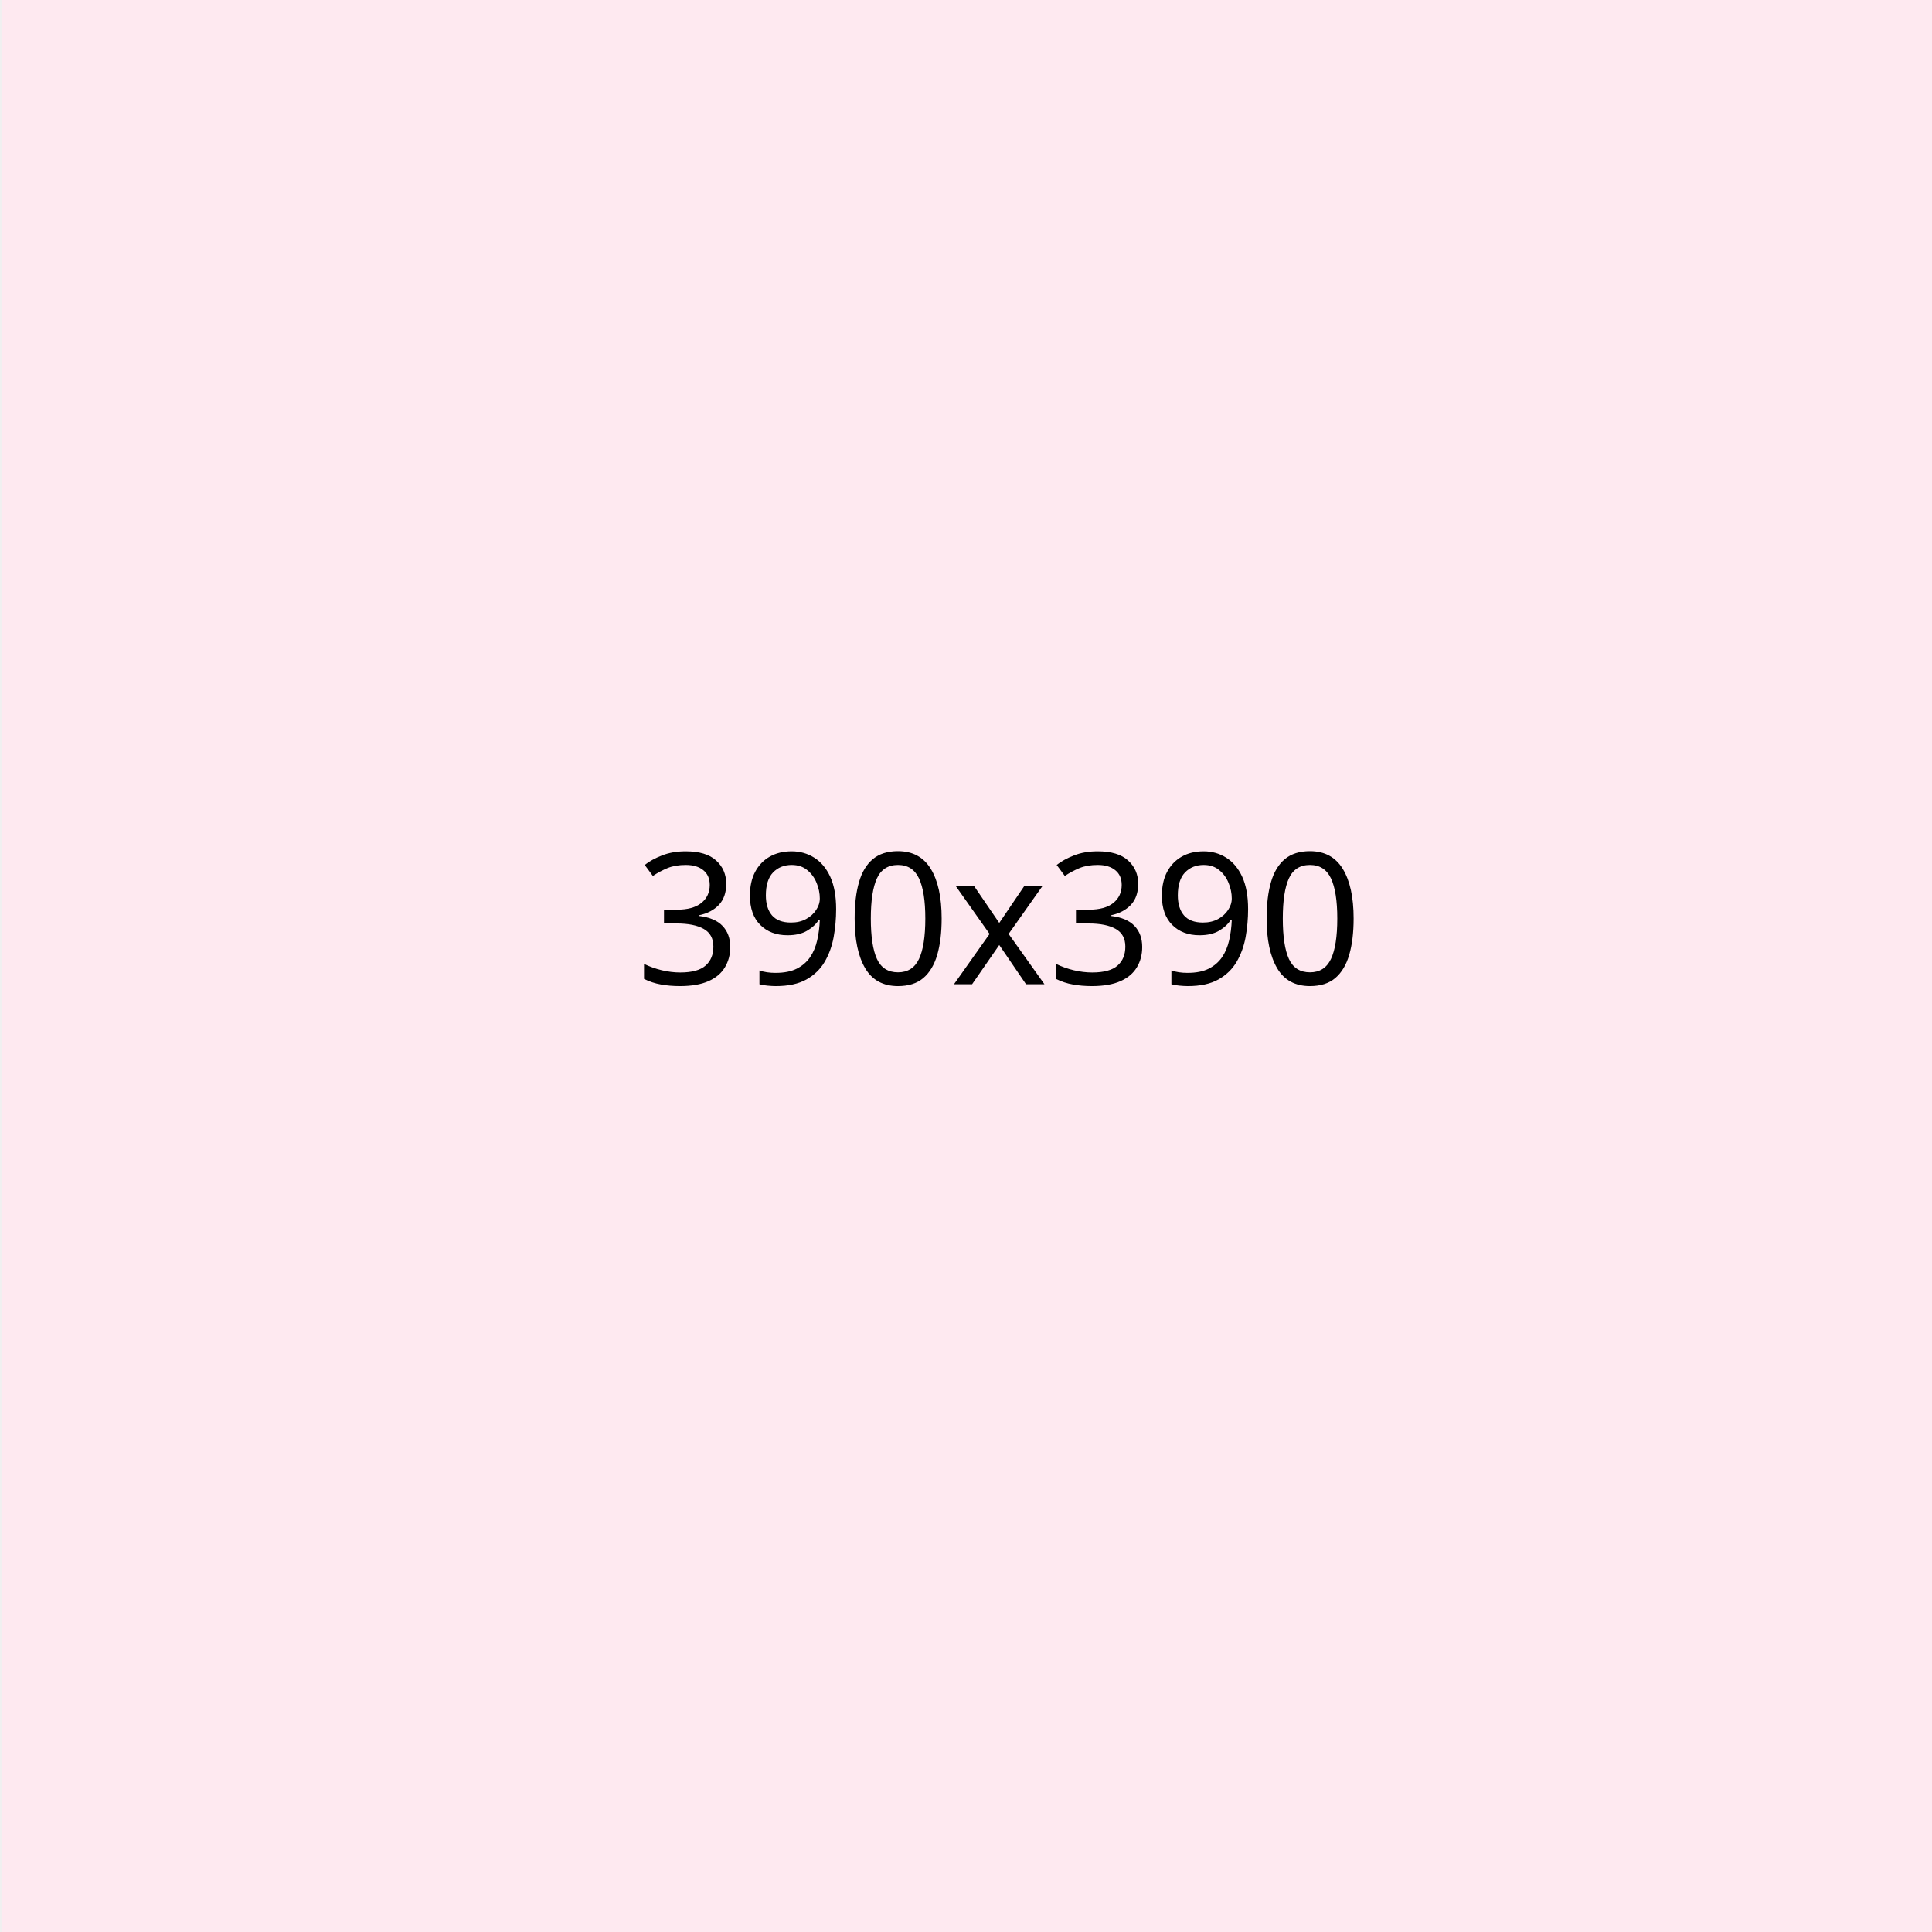
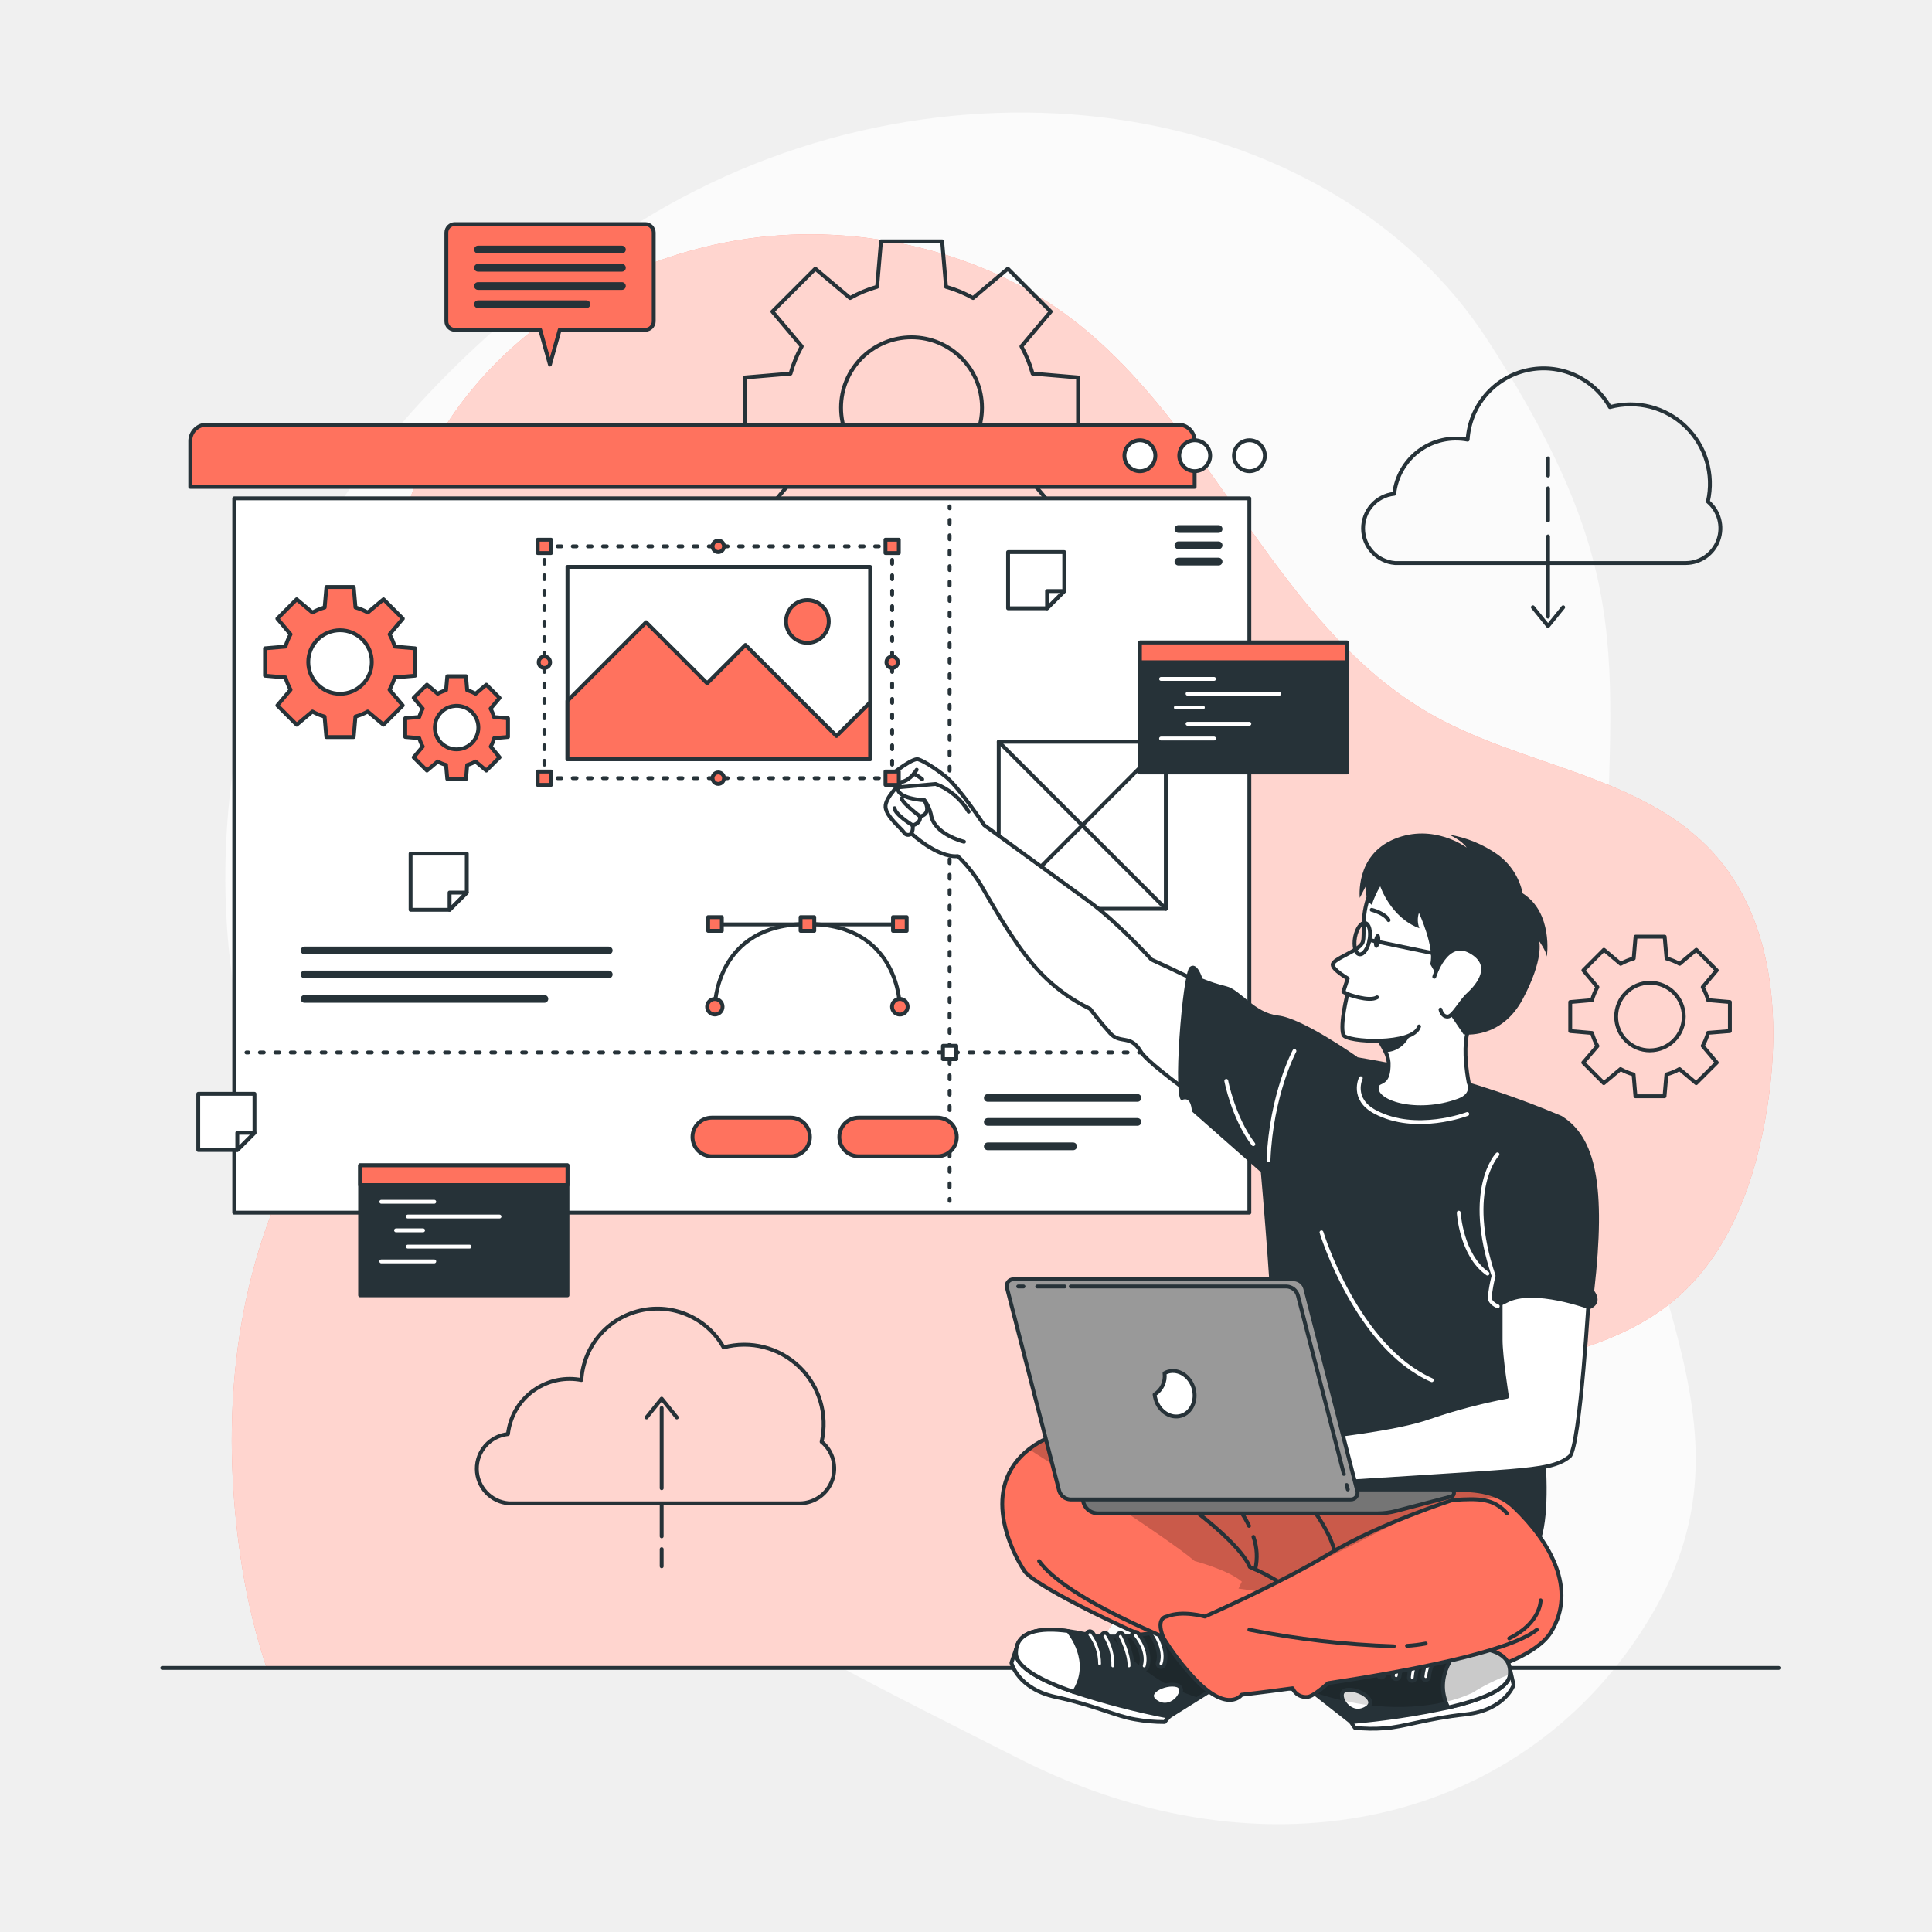
- <svg xmlns="http://www.w3.org/2000/svg" version="1.1" id="Layer_1" x="0px" y="0px" width="390" height="390" viewBox="0 0 390 390" style="enable-background:new 0 0 390 390;" xml:space="preserve">
-   <style type="text/css">
- 	.st0{fill:#FEE9F0;}
- 	.st1{font-family:'MyriadPro-Regular';}
- 	.st2{font-size:37.042px;}
- </style>
-   <rect x="0.3" class="st0" width="390" height="390" />
-   <text transform="matrix(1 0 0 1 128.3333 198.6836)" class="st1 st2">390x390</text>
+ <svg xmlns="http://www.w3.org/2000/svg" viewBox="0 0 500 500" width="500" height="500">
+   <defs>
+     <clipPath id="freepik--clip-path--inject-36">
+       <path d="M401.41,422.36c-6.77,11-41.12,16.21-59.87,15.72s-72.7-26-76.36-31.44c-3.39-5-11.72-21.57,1.12-31.58a24.88,24.88,0,0,1,3.46-2.24c8.79-4.76,67.25,10.25,67.25,10.25s3.62-2.29,4.95-2.12c4.08.52,7,3.82,15.24,6.17,5.77,1.65,21.52-4.69,31.58.76a13.88,13.88,0,0,1,3.06,2.22C401.24,399.08,408.17,411.33,401.41,422.36Z" style="fill:#FF725E;stroke:#263238;stroke-linecap:round;stroke-linejoin:round" />
+     </clipPath>
+     <clipPath id="freepik--clip-path-2--inject-36">
+       <path d="M332.16,431.92l17.52,13.75a200.72,200.72,0,0,0,25.12-3.76h0c8.3-1.92,15.55-4.67,15.94-8.45.61-5.74-5.53-7.31-12.82-7.09-1.36,0-2.76.14-4.17.28-11.67,1.25-26.51-5.19-26.51-5.19Z" style="fill:#263238;stroke:#263238;stroke-linecap:round;stroke-linejoin:round" />
+     </clipPath>
+     <clipPath id="freepik--clip-path-3--inject-36">
+       <path d="M348.49,437.34c-3.16.51.31,7,4.59,5S351.65,436.82,348.49,437.34Z" style="fill:#fff;stroke:#263238;stroke-linecap:round;stroke-linejoin:round" />
+     </clipPath>
+     <clipPath id="freepik--clip-path-4--inject-36">
+       <path d="M374.8,441.9c8.3-1.92,15.55-4.67,15.94-8.45.61-5.74-5.53-7.31-12.82-7.09C377.6,426.67,370.53,433.5,374.8,441.9Z" style="fill:#fff;stroke:#263238;stroke-linecap:round;stroke-linejoin:round" />
+     </clipPath>
+     <clipPath id="freepik--clip-path-5--inject-36">
+       <path d="M321.39,432.45l-18.86,11.83a201.2,201.2,0,0,1-24.59-6.37h0c-8.05-2.78-15-6.28-15-10.08,0-5.78,6.27-6.69,13.5-5.71,1.35.18,2.73.43,4.12.72,11.47,2.47,26.9-2.38,26.9-2.38Z" style="fill:#263238;stroke:#263238;stroke-linecap:round;stroke-linejoin:round" />
+     </clipPath>
+   </defs>
+   <g id="freepik--background-simple--inject-36">
+     <path d="M67.93,167.09s-27.88,72,11.3,144.5S199.11,422.39,263.7,455.14s131.66,16.8,163.53-36.84-11.84-91.93-11.9-168.42,11.45-96.74-30-161.36-143.06-78.93-219.9-31S67.93,167.09,67.93,167.09Z" style="fill:#fff;opacity:0.7" />
+     <path d="M69,431.66H280.19c.85-1.36,1.71-2.72,2.59-4.05,22.72-34.58,59.1-59.24,98.83-70.81,17.8-5.18,37.08-8.26,51.38-20.06,14.72-12.13,21.48-31.49,24.4-50.34,3.55-22.82,1.63-48.41-13.86-65.54-18.19-20.11-48.67-22.37-72.37-35.55-40.79-22.7-56.6-74.39-93.71-102.71C254,64.71,222.36,57.78,194,61.7c-40.19,5.57-78,32.5-89.35,72a99.64,99.64,0,0,0-3.44,35.42c1.81,23.55,6.88,47.4,2.1,70.53-5.27,25.49-21.85,47-31.76,71.09-12.34,30-14,63.6-8.77,95.58A164.67,164.67,0,0,0,69,431.66Z" style="fill:#FF725E" />
+     <path d="M69,431.66H280.19c.85-1.36,1.71-2.72,2.59-4.05,22.72-34.58,59.1-59.24,98.83-70.81,17.8-5.18,37.08-8.26,51.38-20.06,14.72-12.13,21.48-31.49,24.4-50.34,3.55-22.82,1.63-48.41-13.86-65.54-18.19-20.11-48.67-22.37-72.37-35.55-40.79-22.7-56.6-74.39-93.71-102.71C254,64.71,222.36,57.78,194,61.7c-40.19,5.57-78,32.5-89.35,72a99.64,99.64,0,0,0-3.44,35.42c1.81,23.55,6.88,47.4,2.1,70.53-5.27,25.49-21.85,47-31.76,71.09-12.34,30-14,63.6-8.77,95.58A164.67,164.67,0,0,0,69,431.66Z" style="fill:#fff;opacity:0.7" />
+   </g>
+   <g id="freepik--Floor--inject-36">
+     <line x1="41.99" y1="431.66" x2="460.31" y2="431.66" style="fill:none;stroke:#263238;stroke-linecap:round;stroke-linejoin:round" />
+   </g>
+   <g id="freepik--Graphics--inject-36">
+     <path d="M279,113.39V97.69l-11.76-1a32.58,32.58,0,0,0-2.9-7.05l7.59-9-11.1-11.1-9,7.59a32,32,0,0,0-7-2.91l-1-11.76H228l-1,11.76a32,32,0,0,0-7,2.91l-9-7.59-11.1,11.1,7.59,9a32.58,32.58,0,0,0-2.9,7.05l-11.76,1v15.7l11.76,1a32.58,32.58,0,0,0,2.9,7l-7.59,9,11.1,11.1,9-7.59a32,32,0,0,0,7,2.91l1,11.76H243.7l1-11.76a32.31,32.31,0,0,0,7.05-2.91l9,7.59,11.1-11.1-7.59-9a32.58,32.58,0,0,0,2.9-7Zm-43.1,10.39a18.24,18.24,0,1,1,18.24-18.24A18.25,18.25,0,0,1,235.86,123.78Z" style="fill:none;stroke:#263238;stroke-linecap:round;stroke-linejoin:round" />
+     <path d="M447.69,266.84v-7.52l-5.64-.49a15.92,15.92,0,0,0-1.39-3.38l3.64-4.33L439,245.8l-4.32,3.64a15.41,15.41,0,0,0-3.38-1.39l-.49-5.64h-7.53l-.48,5.64a15.21,15.21,0,0,0-3.38,1.39l-4.33-3.64-5.32,5.32,3.64,4.33a15.44,15.44,0,0,0-1.4,3.38l-5.64.49v7.52l5.64.49a15.44,15.44,0,0,0,1.4,3.38L409.74,275l5.32,5.32,4.33-3.64a15.21,15.21,0,0,0,3.38,1.39l.48,5.64h7.53l.49-5.64a15.41,15.41,0,0,0,3.38-1.39l4.32,3.64L444.3,275l-3.64-4.33a15.92,15.92,0,0,0,1.39-3.38Zm-20.67,5a8.75,8.75,0,1,1,8.74-8.75A8.75,8.75,0,0,1,427,271.83Z" style="fill:none;stroke:#263238;stroke-linecap:round;stroke-linejoin:round" />
+     <path d="M442,129.8a20.53,20.53,0,0,0-25.36-24.44,19.7,19.7,0,0,0-36.82,8.43,16.08,16.08,0,0,0-19,14,9,9,0,0,0,.2,17.92h75.28A9,9,0,0,0,442,129.8Z" style="fill:none;stroke:#263238;stroke-linecap:round;stroke-linejoin:round" />
+     <line x1="400.63" y1="138.83" x2="400.63" y2="159.58" style="fill:none;stroke:#263238;stroke-linecap:round;stroke-linejoin:round" />
+     <line x1="400.63" y1="126.39" x2="400.63" y2="134.68" style="fill:none;stroke:#263238;stroke-linecap:round;stroke-linejoin:round" />
+     <line x1="400.63" y1="118.63" x2="400.63" y2="123.07" style="fill:none;stroke:#263238;stroke-linecap:round;stroke-linejoin:round" />
+     <polyline points="396.71 157.16 400.63 162.01 404.55 157.16" style="fill:none;stroke:#263238;stroke-linecap:round;stroke-linejoin:round" />
+     <path d="M212.64,373.15a20.54,20.54,0,0,0-25.37-24.44,19.69,19.69,0,0,0-36.81,8.44,16.27,16.27,0,0,0-3-.29,16.09,16.09,0,0,0-16,14.28,9,9,0,0,0,.19,17.92H207a9,9,0,0,0,5.67-15.91Z" style="fill:none;stroke:#263238;stroke-linecap:round;stroke-linejoin:round" />
+     <line x1="171.24" y1="385.15" x2="171.24" y2="364.41" style="fill:none;stroke:#263238;stroke-linecap:round;stroke-linejoin:round" />
+     <line x1="171.24" y1="397.6" x2="171.24" y2="389.3" style="fill:none;stroke:#263238;stroke-linecap:round;stroke-linejoin:round" />
+     <line x1="171.24" y1="405.36" x2="171.24" y2="400.92" style="fill:none;stroke:#263238;stroke-linecap:round;stroke-linejoin:round" />
+     <polyline points="175.16 366.83 171.24 361.98 167.32 366.83" style="fill:none;stroke:#263238;stroke-linecap:round;stroke-linejoin:round" />
+   </g>
+   <g id="freepik--Window--inject-36">
+     <path d="M53.48,109.9H304.93a4.24,4.24,0,0,1,4.24,4.24V126a0,0,0,0,1,0,0H49.24a0,0,0,0,1,0,0V114.14A4.24,4.24,0,0,1,53.48,109.9Z" style="fill:#FF725E;stroke:#263238;stroke-linecap:round;stroke-linejoin:round" />
+     <rect x="60.62" y="128.97" width="262.71" height="184.87" style="fill:#fff;stroke:#263238;stroke-linecap:round;stroke-linejoin:round" />
+     <path d="M327.35,117.94a4,4,0,1,1-4-4A4,4,0,0,1,327.35,117.94Z" style="fill:#fff;stroke:#263238;stroke-linecap:round;stroke-linejoin:round" />
+     <path d="M313.19,117.94a4,4,0,1,1-4-4A4,4,0,0,1,313.19,117.94Z" style="fill:#fff;stroke:#263238;stroke-linecap:round;stroke-linejoin:round" />
+     <path d="M299,117.94a4,4,0,1,1-4-4A4,4,0,0,1,299,117.94Z" style="fill:#fff;stroke:#263238;stroke-linecap:round;stroke-linejoin:round" />
+     <line x1="315.37" y1="136.9" x2="304.97" y2="136.9" style="fill:none;stroke:#263238;stroke-linecap:round;stroke-linejoin:round;stroke-width:2px" />
+     <line x1="315.37" y1="141.12" x2="304.97" y2="141.12" style="fill:none;stroke:#263238;stroke-linecap:round;stroke-linejoin:round;stroke-width:2px" />
+     <line x1="315.37" y1="145.34" x2="304.97" y2="145.34" style="fill:none;stroke:#263238;stroke-linecap:round;stroke-linejoin:round;stroke-width:2px" />
+     <line x1="78.81" y1="245.98" x2="157.54" y2="245.98" style="fill:none;stroke:#263238;stroke-linecap:round;stroke-linejoin:round;stroke-width:2px" />
+     <line x1="78.81" y1="252.19" x2="157.54" y2="252.19" style="fill:none;stroke:#263238;stroke-linecap:round;stroke-linejoin:round;stroke-width:2px" />
+     <line x1="78.81" y1="258.51" x2="140.89" y2="258.51" style="fill:none;stroke:#263238;stroke-linecap:round;stroke-linejoin:round;stroke-width:2px" />
+     <line x1="245.76" y1="131.05" x2="245.76" y2="131.55" style="fill:none;stroke:#263238;stroke-linecap:round;stroke-linejoin:round" />
+     <line x1="245.76" y1="134.55" x2="245.76" y2="308.78" style="fill:none;stroke:#263238;stroke-linecap:round;stroke-linejoin:round;stroke-dasharray:0.998,2.995" />
+     <line x1="245.76" y1="310.28" x2="245.76" y2="310.78" style="fill:none;stroke:#263238;stroke-linecap:round;stroke-linejoin:round" />
+     <line x1="63.78" y1="272.38" x2="64.28" y2="272.38" style="fill:none;stroke:#263238;stroke-linecap:round;stroke-linejoin:round" />
+     <line x1="67.27" y1="272.38" x2="317.31" y2="272.38" style="fill:none;stroke:#263238;stroke-linecap:round;stroke-linejoin:round;stroke-dasharray:0.998,2.994" />
+     <line x1="318.81" y1="272.38" x2="319.31" y2="272.38" style="fill:none;stroke:#263238;stroke-linecap:round;stroke-linejoin:round" />
+     <rect x="244.04" y="270.65" width="3.45" height="3.45" style="fill:#fff;stroke:#263238;stroke-linecap:round;stroke-linejoin:round" />
+     <line x1="231.99" y1="239.24" x2="185.93" y2="239.24" style="fill:none;stroke:#263238;stroke-linecap:round;stroke-linejoin:round" />
+     <path d="M232.88,260.54s0-21.41-23.92-21.41S185,260.54,185,260.54" style="fill:none;stroke:#263238;stroke-linecap:round;stroke-linejoin:round" />
+     <circle cx="232.88" cy="260.54" r="2.02" style="fill:#FF725E;stroke:#263238;stroke-linecap:round;stroke-linejoin:round" />
+     <path d="M183,260.54a2,2,0,1,1,2,2A2,2,0,0,1,183,260.54Z" style="fill:#FF725E;stroke:#263238;stroke-linecap:round;stroke-linejoin:round" />
+     <rect x="231.11" y="237.36" width="3.54" height="3.54" transform="translate(465.76 478.26) rotate(180)" style="fill:#FF725E;stroke:#263238;stroke-linecap:round;stroke-linejoin:round" />
+     <rect x="207.19" y="237.36" width="3.54" height="3.54" transform="translate(417.92 478.26) rotate(180)" style="fill:#FF725E;stroke:#263238;stroke-linecap:round;stroke-linejoin:round" />
+     <rect x="183.27" y="237.36" width="3.54" height="3.54" transform="translate(370.08 478.26) rotate(180)" style="fill:#FF725E;stroke:#263238;stroke-linecap:round;stroke-linejoin:round" />
+     <path d="M107.43,174.87v-7.08l-5.29-.45a15.09,15.09,0,0,0-1.31-3.18l3.42-4.06-5-5-4.07,3.42A14.22,14.22,0,0,0,92,157.21l-.46-5.3H84.48l-.46,5.3a14,14,0,0,0-3.17,1.31l-4.07-3.42-5,5,3.42,4.06a14.58,14.58,0,0,0-1.31,3.18l-5.3.45v7.08l5.3.45a14.78,14.78,0,0,0,1.31,3.18l-3.42,4.06,5,5,4.07-3.42A14,14,0,0,0,84,185.45l.46,5.3h7.07l.46-5.3a14.22,14.22,0,0,0,3.17-1.31l4.07,3.42,5-5-3.42-4.06a15.31,15.31,0,0,0,1.31-3.18ZM88,179.55a8.22,8.22,0,1,1,8.22-8.22A8.22,8.22,0,0,1,88,179.55Z" style="fill:#FF725E;stroke:#263238;stroke-linecap:round;stroke-linejoin:round" />
+     <path d="M131.47,190.73v-4.84l-3.63-.32a9.81,9.81,0,0,0-.89-2.17l2.34-2.78-3.43-3.42-2.78,2.34a10.34,10.34,0,0,0-2.17-.9L120.6,175h-4.84l-.32,3.63a10.34,10.34,0,0,0-2.17.9l-2.78-2.34-3.43,3.42,2.35,2.78a9.38,9.38,0,0,0-.9,2.17l-3.63.32v4.84l3.63.31a9.2,9.2,0,0,0,.9,2.17L107.06,196l3.43,3.42,2.78-2.34a10.34,10.34,0,0,0,2.17.9l.32,3.62h4.84l.31-3.62a10.34,10.34,0,0,0,2.17-.9l2.78,2.34,3.43-3.42L127,193.21a9.61,9.61,0,0,0,.89-2.17Zm-13.29,3.2a5.63,5.63,0,1,1,5.62-5.62A5.63,5.63,0,0,1,118.18,193.93Z" style="fill:#FF725E;stroke:#263238;stroke-linecap:round;stroke-linejoin:round" />
+     <line x1="255.64" y1="284.14" x2="294.37" y2="284.14" style="fill:none;stroke:#263238;stroke-linecap:round;stroke-linejoin:round;stroke-width:2px" />
+     <line x1="255.64" y1="290.35" x2="294.37" y2="290.35" style="fill:none;stroke:#263238;stroke-linecap:round;stroke-linejoin:round;stroke-width:2px" />
+     <line x1="255.64" y1="296.67" x2="277.72" y2="296.67" style="fill:none;stroke:#263238;stroke-linecap:round;stroke-linejoin:round;stroke-width:2px" />
+     <path d="M204.61,299.25H184.22a5,5,0,0,1-5-5h0a5,5,0,0,1,5-5h20.39a5,5,0,0,1,5,5h0A5,5,0,0,1,204.61,299.25Z" style="fill:#FF725E;stroke:#263238;stroke-linecap:round;stroke-linejoin:round" />
+     <path d="M242.61,299.25H222.22a5,5,0,0,1-5-5h0a5,5,0,0,1,5-5h20.39a5,5,0,0,1,5,5h0A5,5,0,0,1,242.61,299.25Z" style="fill:#FF725E;stroke:#263238;stroke-linecap:round;stroke-linejoin:round" />
+     <rect x="258.47" y="191.97" width="43.24" height="43.24" style="fill:#fff;stroke:#263238;stroke-linecap:round;stroke-linejoin:round" />
+     <line x1="258.47" y1="191.97" x2="301.71" y2="235.21" style="fill:#fff;stroke:#263238;stroke-linecap:round;stroke-linejoin:round" />
+     <line x1="301.71" y1="191.97" x2="258.47" y2="235.21" style="fill:#fff;stroke:#263238;stroke-linecap:round;stroke-linejoin:round" />
+     <polygon points="275.43 142.88 275.43 152.97 270.98 157.42 260.89 157.42 260.89 142.88 275.43 142.88" style="fill:#fff;stroke:#263238;stroke-linecap:round;stroke-linejoin:round" />
+     <polygon points="275.43 152.97 270.98 157.42 270.98 152.97 275.43 152.97" style="fill:#fff;stroke:#263238;stroke-linecap:round;stroke-linejoin:round" />
+     <polygon points="120.8 220.91 120.8 231 116.35 235.46 106.26 235.46 106.26 220.91 120.8 220.91" style="fill:#fff;stroke:#263238;stroke-linecap:round;stroke-linejoin:round" />
+     <polygon points="120.8 231 116.35 235.46 116.35 231 120.8 231" style="fill:#fff;stroke:#263238;stroke-linecap:round;stroke-linejoin:round" />
+     <polygon points="65.86 283.08 65.86 293.17 61.41 297.62 51.31 297.62 51.31 283.08 65.86 283.08" style="fill:#fff;stroke:#263238;stroke-linecap:round;stroke-linejoin:round" />
+     <polygon points="65.86 293.17 61.41 297.62 61.41 293.17 65.86 293.17" style="fill:#fff;stroke:#263238;stroke-linecap:round;stroke-linejoin:round" />
+   </g>
+   <g id="freepik--Screens--inject-36">
+     <rect x="295.01" y="166.28" width="53.66" height="33.63" style="fill:#263238;stroke:#263238;stroke-linecap:round;stroke-linejoin:round" />
+     <rect x="295.01" y="166.28" width="53.66" height="5.11" style="fill:#FF725E;stroke:#263238;stroke-linecap:round;stroke-linejoin:round" />
+     <line x1="300.48" y1="175.7" x2="314.2" y2="175.7" style="fill:none;stroke:#fff;stroke-linecap:round;stroke-linejoin:round" />
+     <line x1="307.34" y1="179.53" x2="331.08" y2="179.53" style="fill:none;stroke:#fff;stroke-linecap:round;stroke-linejoin:round" />
+     <line x1="304.31" y1="183.1" x2="311.3" y2="183.1" style="fill:none;stroke:#fff;stroke-linecap:round;stroke-linejoin:round" />
+     <line x1="307.34" y1="187.31" x2="323.33" y2="187.31" style="fill:none;stroke:#fff;stroke-linecap:round;stroke-linejoin:round" />
+     <line x1="300.48" y1="191.13" x2="314.2" y2="191.13" style="fill:none;stroke:#fff;stroke-linecap:round;stroke-linejoin:round" />
+     <rect x="93.2" y="301.59" width="53.66" height="33.63" style="fill:#263238;stroke:#263238;stroke-linecap:round;stroke-linejoin:round" />
+     <rect x="93.2" y="301.59" width="53.66" height="5.11" style="fill:#FF725E;stroke:#263238;stroke-linecap:round;stroke-linejoin:round" />
+     <line x1="98.68" y1="311.02" x2="112.39" y2="311.02" style="fill:none;stroke:#fff;stroke-linecap:round;stroke-linejoin:round" />
+     <line x1="105.53" y1="314.84" x2="129.27" y2="314.84" style="fill:none;stroke:#fff;stroke-linecap:round;stroke-linejoin:round" />
+     <line x1="102.5" y1="318.41" x2="109.49" y2="318.41" style="fill:none;stroke:#fff;stroke-linecap:round;stroke-linejoin:round" />
+     <line x1="105.53" y1="322.62" x2="121.52" y2="322.62" style="fill:none;stroke:#fff;stroke-linecap:round;stroke-linejoin:round" />
+     <line x1="98.68" y1="326.45" x2="112.39" y2="326.45" style="fill:none;stroke:#fff;stroke-linecap:round;stroke-linejoin:round" />
+   </g>
+   <g id="freepik--speech-bubble--inject-36">
+     <path d="M167,58h-49.3a2.19,2.19,0,0,0-2.18,2.18v23a2.18,2.18,0,0,0,2.18,2.17H139.8l2.52,9,2.53-9H167a2.18,2.18,0,0,0,2.18-2.17v-23A2.19,2.19,0,0,0,167,58Z" style="fill:#FF725E;stroke:#263238;stroke-linecap:round;stroke-linejoin:round" />
+     <line x1="123.7" y1="64.58" x2="160.95" y2="64.58" style="fill:none;stroke:#263238;stroke-linecap:round;stroke-linejoin:round;stroke-width:2px" />
+     <line x1="123.7" y1="69.3" x2="160.95" y2="69.3" style="fill:none;stroke:#263238;stroke-linecap:round;stroke-linejoin:round;stroke-width:2px" />
+     <line x1="123.7" y1="74.02" x2="160.95" y2="74.02" style="fill:none;stroke:#263238;stroke-linecap:round;stroke-linejoin:round;stroke-width:2px" />
+     <line x1="123.7" y1="78.74" x2="151.77" y2="78.74" style="fill:none;stroke:#263238;stroke-linecap:round;stroke-linejoin:round;stroke-width:2px" />
+   </g>
+   <g id="freepik--Character--inject-36">
+     <path d="M247.87,221.58c-5.29.45-12-5.87-12-5.87a1.19,1.19,0,0,1-1.89-.24c-.86-1.24-4.59-4.11-4.8-6.59s4.19-6.5,4.19-6.5c-3.39.92-3.75-1.07-3.75-1.07s5.71-4.71,7.71-4.84c.78-.05,4.18,1.91,7.47,4.55,3.44,2.77,9.9,12.52,9.9,12.52s21.85,15.87,27.37,19.93c7.29,5.36,15.93,14.87,15.93,14.87s29,13.08,37,20.27l-10.82,25.62s-26.37-17.67-29-22.15-5.27-1.79-7.91-4.72-5.17-6.28-5.17-6.28A44.58,44.58,0,0,1,269.51,252c-6.16-6.33-11.59-16-15-21.82A36,36,0,0,0,247.87,221.58Z" style="fill:#fff;stroke:#263238;stroke-linecap:round;stroke-linejoin:round" />
+     <path d="M249.48,217.84s-7.87-1.91-8.55-7.1a9.55,9.55,0,0,0-1.69-3.63s-7.34-.36-6.88-3.35l9.8-.87a17.06,17.06,0,0,1,8.53,7.18" style="fill:#fff;stroke:#263238;stroke-linecap:round;stroke-linejoin:round" />
+     <path d="M235.86,215.71a3.22,3.22,0,0,0,.33-2.12s2.16-.4,1.92-2.31c0,0,3.2-.39,1.13-4.17" style="fill:none;stroke:#263238;stroke-linecap:round;stroke-linejoin:round" />
+     <path d="M238.11,211.28s-4.31-3.19-4.79-4.65" style="fill:none;stroke:#263238;stroke-linecap:round;stroke-linejoin:round" />
+     <path d="M236.19,213.59s-4.59-2.8-4.67-4.43" style="fill:none;stroke:#263238;stroke-linecap:round;stroke-linejoin:round" />
+     <path d="M237.24,199.21s-1.46,2.62-3.88,3.17" style="fill:none;stroke:#263238;stroke-linecap:round;stroke-linejoin:round" />
+     <path d="M236.51,200.23a12.55,12.55,0,0,1,2.16,1.43" style="fill:none;stroke:#263238;stroke-linecap:round;stroke-linejoin:round" />
+     <path d="M404.12,288.8a236.19,236.19,0,0,0-34.91-11.66c-17.56-4.11-46-7.78-46-7.78s7.82,79.8,5.76,84.6-14.42,20.92-14.42,20.92,66.89,26.08,78.55,28.3,5.58-38.25,5.58-38.25S411,313.49,404.12,288.8Z" style="fill:#263238" />
+     <path d="M380.11,280.23s1.59,3-2.59,4.57c-10.83,4-22.37.47-21.14-3.77.47-1.62,3.15,0,3-6a7.37,7.37,0,0,0-.73-2.66,27.47,27.47,0,0,0-2.75-4.61,57.26,57.26,0,0,0-3.71-4.63s17.19-11,29.94,0C382.11,263.08,377.37,265.48,380.11,280.23Z" style="fill:#fff;stroke:#263238;stroke-linecap:round;stroke-linejoin:round" />
+     <path d="M401.41,422.36c-6.77,11-41.12,16.21-59.87,15.72s-72.7-26-76.36-31.44c-3.39-5-11.72-21.57,1.12-31.58a24.88,24.88,0,0,1,3.46-2.24c8.79-4.76,67.25,10.25,67.25,10.25s3.62-2.29,4.95-2.12c4.08.52,7,3.82,15.24,6.17,5.77,1.65,21.52-4.69,31.58.76a13.88,13.88,0,0,1,3.06,2.22C401.24,399.08,408.17,411.33,401.41,422.36Z" style="fill:#FF725E" />
+     <g style="clip-path:url(#freepik--clip-path--inject-36)">
+       <path d="M388.78,387.88c-10.31-.69-19.5,1.47-25.92,5.26-7.61,4.5-43.55,21.81-43.55,21.81.08-1.86,2.08-5.61,2.08-5.61-3.38-3-12.22-5.35-12.22-5.35-6.85-5.85-34-23.3-42.87-28.93a24.88,24.88,0,0,1,3.46-2.24c8.79-4.76,67.25,10.25,67.25,10.25s3.62-2.29,4.95-2.12c4.08.52,7,3.82,15.24,6.17C363,388.77,378.72,382.43,388.78,387.88Z" style="fill-opacity:0.7;opacity:0.3" />
+     </g>
+     <path d="M401.41,422.36c-6.77,11-41.12,16.21-59.87,15.72s-72.7-26-76.36-31.44c-3.39-5-11.72-21.57,1.12-31.58a24.88,24.88,0,0,1,3.46-2.24c8.79-4.76,67.25,10.25,67.25,10.25s3.62-2.29,4.95-2.12c4.08.52,7,3.82,15.24,6.17,5.77,1.65,21.52-4.69,31.58.76a13.88,13.88,0,0,1,3.06,2.22C401.24,399.08,408.17,411.33,401.41,422.36Z" style="fill:none;stroke:#263238;stroke-linecap:round;stroke-linejoin:round" />
+     <path d="M390.87,432.32l.86,3.77s-2.3,6.52-12.41,7.59-16.1,3.3-21,3.59a40.82,40.82,0,0,1-7.69-.12l-1-1.48Z" style="fill:#fff;stroke:#263238;stroke-linecap:round;stroke-linejoin:round" />
+     <path d="M332.16,431.92l17.52,13.75a200.72,200.72,0,0,0,25.12-3.76h0c8.3-1.92,15.55-4.67,15.94-8.45.61-5.74-5.53-7.31-12.82-7.09-1.36,0-2.76.14-4.17.28-11.67,1.25-26.51-5.19-26.51-5.19Z" style="fill:#263238" />
+     <g style="clip-path:url(#freepik--clip-path-2--inject-36)">
+       <path d="M390.75,433.32a53.46,53.46,0,0,0-9.74,4.8s-16.27,8.37-41.28-.25l-7.57-5.95,15.08-10.47s14.83,6.45,26.51,5.19c1.41-.15,2.81-.25,4.17-.28C385.16,426.14,391.25,427.68,390.75,433.32Z" style="fill-opacity:0.7;opacity:0.3" />
+     </g>
+     <path d="M332.16,431.92l17.52,13.75a200.72,200.72,0,0,0,25.12-3.76h0c8.3-1.92,15.55-4.67,15.94-8.45.61-5.74-5.53-7.31-12.82-7.09-1.36,0-2.76.14-4.17.28-11.67,1.25-26.51-5.19-26.51-5.19Z" style="fill:none;stroke:#263238;stroke-linecap:round;stroke-linejoin:round" />
+     <path d="M348.49,437.34c-3.16.51.31,7,4.59,5S351.65,436.82,348.49,437.34Z" style="fill:#fff" />
+     <g style="clip-path:url(#freepik--clip-path-3--inject-36)">
+       <path d="M354.42,441.31a66.94,66.94,0,0,1-6.81-1.19c-.6-1.27-.46-2.57.88-2.78C351.14,436.9,355.6,439.35,354.42,441.31Z" style="fill-opacity:0.7;opacity:0.2" />
+     </g>
+     <path d="M348.49,437.34c-3.16.51.31,7,4.59,5S351.65,436.82,348.49,437.34Z" style="fill:none;stroke:#263238;stroke-linecap:round;stroke-linejoin:round" />
+     <path d="M374.8,441.9c8.3-1.92,15.55-4.67,15.94-8.45.61-5.74-5.53-7.31-12.82-7.09C377.6,426.67,370.53,433.5,374.8,441.9Z" style="fill:#fff" />
+     <g style="clip-path:url(#freepik--clip-path-4--inject-36)">
+       <path d="M390.75,433.32a53.46,53.46,0,0,0-9.74,4.8,32.78,32.78,0,0,1-6.85,2.29c-2.8-7.7,3.46-13.76,3.76-14.05C385.16,426.14,391.25,427.68,390.75,433.32Z" style="fill-opacity:0.7;opacity:0.3" />
+     </g>
+     <path d="M374.8,441.9c8.3-1.92,15.55-4.67,15.94-8.45.61-5.74-5.53-7.31-12.82-7.09C377.6,426.67,370.53,433.5,374.8,441.9Z" style="fill:none;stroke:#263238;stroke-linecap:round;stroke-linejoin:round" />
+     <path d="M368.88,434.77h.05a.86.86,0,0,0,.9-.83,11.78,11.78,0,0,1,3-6.59.86.86,0,0,0,0-1.22.87.87,0,0,0-1.22,0,13.36,13.36,0,0,0-3.47,7.71A.86.86,0,0,0,368.88,434.77Z" style="fill:#fff;stroke:#263238;stroke-linecap:round;stroke-linejoin:round" />
+     <path d="M365.41,435h.07a.86.86,0,0,0,.88-.85,12.84,12.84,0,0,1,2.66-6.86.87.87,0,1,0-1.34-1.1,14.48,14.48,0,0,0-3.05,7.92A.86.86,0,0,0,365.41,435Z" style="fill:#fff;stroke:#263238;stroke-linecap:round;stroke-linejoin:round" />
+     <path d="M361.26,434.54h0a.86.86,0,0,0,.94-.78c.27-3,2.85-6.93,2.88-7a.88.88,0,0,0-.24-1.21.87.87,0,0,0-1.2.24c-.12.17-2.86,4.29-3.17,7.77A.87.87,0,0,0,361.26,434.54Z" style="fill:#fff;stroke:#263238;stroke-linecap:round;stroke-linejoin:round" />
+     <path d="M357.34,434.13a.91.91,0,0,0,.23,0,.86.86,0,0,0,.71-1c-.61-3.68,2.81-6.83,2.84-6.86A.87.87,0,0,0,360,425c-.17.15-4.16,3.81-3.39,8.44A.88.88,0,0,0,357.34,434.13Z" style="fill:#fff;stroke:#263238;stroke-linecap:round;stroke-linejoin:round" />
+     <path d="M353.08,433.1a.88.88,0,0,0,.28,0,.87.87,0,0,0,.65-1c-.75-3.28,2.48-7,2.52-7a.87.87,0,0,0-.08-1.22.86.86,0,0,0-1.22.07c-.16.18-3.86,4.41-2.91,8.57A.86.86,0,0,0,353.08,433.1Z" style="fill:#fff;stroke:#263238;stroke-linecap:round;stroke-linejoin:round" />
+     <path d="M263,426.68l-1.25,3.66s1.6,6.73,11.54,8.85,15.66,5,20.46,5.78a41.19,41.19,0,0,0,7.66.68l1.15-1.37Z" style="fill:#fff;stroke:#263238;stroke-linecap:round;stroke-linejoin:round" />
+     <path d="M321.39,432.45l-18.86,11.83a201.2,201.2,0,0,1-24.59-6.37h0c-8.05-2.78-15-6.28-15-10.08,0-5.78,6.27-6.69,13.5-5.71,1.35.18,2.73.43,4.12.72,11.47,2.47,26.9-2.38,26.9-2.38Z" style="fill:#263238" />
+     <g style="clip-path:url(#freepik--clip-path-5--inject-36)">
+       <path d="M321.39,432.45l-11.09,7a44.86,44.86,0,0,1-22.54-15.87,75.09,75.09,0,0,0,19.73-3.09Z" style="fill-opacity:0.7;opacity:0.3" />
+     </g>
+     <path d="M321.39,432.45l-18.86,11.83a201.2,201.2,0,0,1-24.59-6.37h0c-8.05-2.78-15-6.28-15-10.08,0-5.78,6.27-6.69,13.5-5.71,1.35.18,2.73.43,4.12.72,11.47,2.47,26.9-2.38,26.9-2.38Z" style="fill:none;stroke:#263238;stroke-linecap:round;stroke-linejoin:round" />
+     <path d="M277.94,437.9c-8.05-2.78-15-6.28-15-10.08,0-5.78,6.27-6.69,13.5-5.71C276.76,422.45,283.07,430,277.94,437.9Z" style="fill:#fff;stroke:#263238;stroke-linecap:round;stroke-linejoin:round" />
+     <path d="M284.58,431.43h-.05a.88.88,0,0,1-.82-.92,11.73,11.73,0,0,0-2.27-6.86.87.87,0,1,1,1.36-1.07,13.27,13.27,0,0,1,2.64,8A.86.86,0,0,1,284.58,431.43Z" style="fill:#fff;stroke:#263238;stroke-linecap:round;stroke-linejoin:round" />
+     <path d="M288,432h-.08a.87.87,0,0,1-.79-.94,12.77,12.77,0,0,0-1.91-7.09.87.87,0,1,1,1.44-1,14.33,14.33,0,0,1,2.2,8.2A.87.87,0,0,1,288,432Z" style="fill:#fff;stroke:#263238;stroke-linecap:round;stroke-linejoin:round" />
+     <path d="M292.18,432h0a.88.88,0,0,1-.86-.88c.06-3.05-2.1-7.18-2.13-7.22a.88.88,0,0,1,.37-1.18.87.87,0,0,1,1.17.37c.1.18,2.39,4.56,2.33,8.06A.87.87,0,0,1,292.18,432Z" style="fill:#fff;stroke:#263238;stroke-linecap:round;stroke-linejoin:round" />
+     <path d="M296.12,432l-.23,0a.87.87,0,0,1-.6-1.07c1-3.59-2.07-7.09-2.1-7.12a.87.87,0,1,1,1.29-1.16c.15.17,3.74,4.23,2.48,8.75A.88.88,0,0,1,296.12,432Z" style="fill:#fff;stroke:#263238;stroke-linecap:round;stroke-linejoin:round" />
+     <path d="M300.47,431.43a.66.66,0,0,1-.28-.05.85.85,0,0,1-.54-1.1c1.09-3.18-1.74-7.21-1.76-7.25a.87.87,0,1,1,1.41-1c.14.19,3.37,4.79,2,8.83A.88.88,0,0,1,300.47,431.43Z" style="fill:#fff;stroke:#263238;stroke-linecap:round;stroke-linejoin:round" />
+     <path d="M304.58,436.12c3.09.85-1,6.9-5.09,4.5S301.5,435.28,304.58,436.12Z" style="fill:#fff;stroke:#263238;stroke-linecap:round;stroke-linejoin:round" />
+     <path d="M268.92,404c4.63,6.49,18.36,13.66,32,19.57a64.23,64.23,0,0,0,8.58,11.21c8.42,8.66,11.85,3.81,11.85,3.81s5.32-.6,13.17-1.67a3.75,3.75,0,0,0,4,2.23c1-.16,3-1.62,5.21-3.55,19.83-3,46.74-8,54-13.82" style="fill:#FF725E;stroke:#263238;stroke-linecap:round;stroke-linejoin:round" />
+     <path d="M390,391.64c-3.43-3.77-6.86-3.94-14.06-3.43,0,0-18.79,6-31.9,13.89s-32.23,16.26-32.23,16.26-5.83-1.69-9.89,0c0,0-2.85.22-.94,5.2" style="fill:none;stroke:#263238;stroke-linecap:round;stroke-linejoin:round" />
+     <path d="M398.72,414.17s.1,5.81-8.14,9.83" style="fill:none;stroke:#263238;stroke-linecap:round;stroke-linejoin:round" />
+     <path d="M307.84,389.93s13,9.4,15.61,15.6a53.53,53.53,0,0,1,7.38,3.81" style="fill:none;stroke:#263238;stroke-linecap:round;stroke-linejoin:round" />
+     <path d="M324.39,397.74a15,15,0,0,1,.46,8.41" style="fill:none;stroke:#263238;stroke-linecap:round;stroke-linejoin:round" />
+     <path d="M321.39,391.64a22.74,22.74,0,0,1,1.86,3.25" style="fill:none;stroke:#263238;stroke-linecap:round;stroke-linejoin:round" />
+     <path d="M339.91,390.78s4.35,5.82,5.43,10.54" style="fill:none;stroke:#263238;stroke-linecap:round;stroke-linejoin:round" />
+     <path d="M364.14,425.94a37.33,37.33,0,0,0,4.82-.6" style="fill:none;stroke:#263238;stroke-linecap:round;stroke-linejoin:round" />
+     <path d="M323.33,421.77a231.67,231.67,0,0,0,37.39,4.29" style="fill:none;stroke:#263238;stroke-linecap:round;stroke-linejoin:round" />
+     <path d="M411.32,333.59s-2.35,41-5.12,43.35-7.14,3.08-15.41,3.77-44.85,2.93-44.85,2.93L342,371.89s19.45-2,28.08-5.15A144.73,144.73,0,0,1,390,361.48s-1.64-10.31-1.64-14.75V325.85" style="fill:#fff;stroke:#263238;stroke-linecap:round;stroke-linejoin:round" />
+     <path d="M404.12,288.8c8.91,5.49,11.54,18.18,8.46,45.27,0,0,2.63,3.2-1.26,4.8,0,0-14.57-5.45-21.34-1.69s-5-5.19-5-5.19-2.79-24.92,3.38-29.43" style="fill:#263238" />
+     <path d="M387.54,298.75s-8.57,8.91-1,31.43a36.74,36.74,0,0,0-1,5.6c0,1.51,2.07,2.29,2.07,2.29" style="fill:none;stroke:#fff;stroke-linecap:round;stroke-linejoin:round" />
+     <path d="M377.52,313.84s.62,11,7.44,15.77" style="fill:none;stroke:#fff;stroke-linecap:round;stroke-linejoin:round" />
+     <path d="M379.72,288.3s-13.29,5.09-23.86-.55c-6.27-3.34-3.69-8.71-3.69-8.71" style="fill:none;stroke:#fff;stroke-linecap:round;stroke-linejoin:round" />
+     <path d="M284.15,391.66h72.34a18.85,18.85,0,0,0,4.84-.63l14.27-3.74a.92.92,0,0,0,.69-.89h0a.93.93,0,0,0-.93-.93h-94.2a.93.93,0,0,0-.92.93v1.35A3.91,3.91,0,0,0,284.15,391.66Z" style="fill:#757575;stroke:#263238;stroke-linecap:round;stroke-linejoin:round" />
+     <path d="M277,388.06h72.54a1.72,1.72,0,0,0,1.69-2.32l-13.45-52.33a3.2,3.2,0,0,0-2.9-2.33H262.32a1.73,1.73,0,0,0-1.69,2.33l13.46,52.33A3.18,3.18,0,0,0,277,388.06Z" style="fill:#999;stroke:#263238;stroke-linecap:round;stroke-linejoin:round" />
+     <line x1="264.88" y1="332.94" x2="263.51" y2="332.94" style="fill:none;stroke:#263238;stroke-linecap:round;stroke-linejoin:round" />
+     <line x1="275.51" y1="332.94" x2="268.43" y2="332.94" style="fill:none;stroke:#263238;stroke-linecap:round;stroke-linejoin:round" />
+     <path d="M347.78,381.45,335.9,335.27a3.19,3.19,0,0,0-2.89-2.33h-55.9" style="fill:none;stroke:#263238;stroke-linecap:round;stroke-linejoin:round" />
+     <line x1="348.81" y1="385.47" x2="348.51" y2="384.32" style="fill:none;stroke:#263238;stroke-linecap:round;stroke-linejoin:round" />
+     <path d="M298.81,360.89a7.14,7.14,0,0,0,.26,1.25c.92,3.15,3.87,5.07,6.58,4.27s4.16-4,3.24-7.15-3.89-5.07-6.6-4.27a4.62,4.62,0,0,0-.91.39A5.59,5.59,0,0,1,298.81,360.89Z" style="fill:#fff;stroke:#263238;stroke-linecap:round;stroke-linejoin:round" />
+     <path d="M330.83,262.82c-6.28-.68-9.7-6.65-13.48-7.58a41.65,41.65,0,0,1-6.18-2s-1.3-4.54-3.25-3-4.51,35.5-2,34.43,2.52,2.94,2.52,2.94l23.31,20.54,19.54-34.6S337.11,263.51,330.83,262.82Z" style="fill:#263238" />
+     <polyline points="140.88 141.89 140.88 141.39 141.38 141.39" style="fill:none;stroke:#263238;stroke-linecap:round;stroke-linejoin:round" />
+     <line x1="144.32" y1="141.39" x2="228.92" y2="141.39" style="fill:none;stroke:#263238;stroke-linecap:round;stroke-linejoin:round;stroke-dasharray:0.978,2.934" />
+     <polyline points="230.38 141.39 230.88 141.39 230.88 141.89" style="fill:none;stroke:#263238;stroke-linecap:round;stroke-linejoin:round" />
+     <line x1="230.89" y1="144.89" x2="230.89" y2="199.39" style="fill:none;stroke:#263238;stroke-linecap:round;stroke-linejoin:round;stroke-dasharray:1,3" />
+     <polyline points="230.88 200.89 230.88 201.39 230.38 201.39" style="fill:none;stroke:#263238;stroke-linecap:round;stroke-linejoin:round" />
+     <line x1="227.45" y1="201.39" x2="142.85" y2="201.39" style="fill:none;stroke:#263238;stroke-linecap:round;stroke-linejoin:round;stroke-dasharray:0.978,2.934" />
+     <polyline points="141.38 201.39 140.88 201.39 140.88 200.89" style="fill:none;stroke:#263238;stroke-linecap:round;stroke-linejoin:round" />
+     <line x1="140.89" y1="197.89" x2="140.89" y2="143.39" style="fill:none;stroke:#263238;stroke-linecap:round;stroke-linejoin:round;stroke-dasharray:1,3" />
+     <circle cx="185.89" cy="141.39" r="1.48" style="fill:#FF725E;stroke:#263238;stroke-linecap:round;stroke-linejoin:round" />
+     <circle cx="140.89" cy="171.39" r="1.48" style="fill:#FF725E;stroke:#263238;stroke-linecap:round;stroke-linejoin:round" />
+     <circle cx="185.89" cy="201.39" r="1.48" style="fill:#FF725E;stroke:#263238;stroke-linecap:round;stroke-linejoin:round" />
+     <circle cx="230.89" cy="171.39" r="1.48" style="fill:#FF725E;stroke:#263238;stroke-linecap:round;stroke-linejoin:round" />
+     <rect x="229.16" y="199.67" width="3.45" height="3.45" style="fill:#FF725E;stroke:#263238;stroke-linecap:round;stroke-linejoin:round" />
+     <rect x="229.16" y="139.67" width="3.45" height="3.45" style="fill:#FF725E;stroke:#263238;stroke-linecap:round;stroke-linejoin:round" />
+     <rect x="139.16" y="199.67" width="3.45" height="3.45" style="fill:#FF725E;stroke:#263238;stroke-linecap:round;stroke-linejoin:round" />
+     <rect x="139.16" y="139.67" width="3.45" height="3.45" style="fill:#FF725E;stroke:#263238;stroke-linecap:round;stroke-linejoin:round" />
+     <rect x="146.86" y="146.7" width="78.33" height="49.77" style="fill:#fff;stroke:#263238;stroke-linecap:round;stroke-linejoin:round" />
+     <polygon points="225.19 181.77 216.48 190.48 192.92 166.92 183.01 176.83 167.21 161.03 146.86 181.37 146.86 196.47 225.19 196.47 225.19 181.77" style="fill:#FF725E;stroke:#263238;stroke-linecap:round;stroke-linejoin:round" />
+     <circle cx="208.96" cy="160.83" r="5.53" style="fill:#FF725E;stroke:#263238;stroke-linecap:round;stroke-linejoin:round" />
+     <path d="M335,272s-6,11.17-6.71,28.26" style="fill:none;stroke:#fff;stroke-linecap:round;stroke-linejoin:round" />
+     <path d="M317.36,279.73s1.79,9.5,7,16.38" style="fill:none;stroke:#fff;stroke-linecap:round;stroke-linejoin:round" />
+     <path d="M342,318.93s9,29.56,28.55,38.26" style="fill:none;stroke:#fff;stroke-linecap:round;stroke-linejoin:round" />
+     <path d="M365.68,265.42s-.85,6.45-7.05,6.9a27.47,27.47,0,0,0-2.75-4.61A86.58,86.58,0,0,1,365.68,265.42Z" style="fill:#263238" />
+     <path d="M378.89,265.87s10.37,1.27,14.71-12.65.93-24.41-16.23-29.46c-9.52-2.8-19-.55-22.47,6.66-2.94,6.17-1.55,11.3-2.22,13.37-.76,2.32-7.78,4.29-7.78,5.88,0,1.31,3.89,3.55,3.89,3.55l-1.14,3.46,1.07.57s-2,7.79-1.07,10.54c.66,2,18.23,2.84,19.6-2.14" style="fill:#fff;stroke:#263238;stroke-linecap:round;stroke-linejoin:round" />
+     <path d="M355,235.47s3.43.86,4.37,2.66" style="fill:none;stroke:#263238;stroke-linecap:round;stroke-linejoin:round" />
+     <path d="M355.6,243.38c-.15,1,.08,1.87.52,1.93s.9-.7,1.05-1.71-.09-1.87-.52-1.93S355.75,242.37,355.6,243.38Z" style="fill:#263238" />
+     <path d="M348.72,257.25s5.58,2.14,7.66.85" style="fill:none;stroke:#263238;stroke-linecap:round;stroke-linejoin:round" />
+     <path d="M350.68,242.58c-.41,2.24.09,4.2,1.12,4.39s2.21-1.46,2.62-3.69-.08-4.21-1.12-4.4S351.1,240.35,350.68,242.58Z" style="fill:none;stroke:#263238;stroke-linecap:round;stroke-linejoin:round" />
+     <path d="M394.06,231.19a16.5,16.5,0,0,0-6.52-10.06A30.51,30.51,0,0,0,375,216s3.31,1.45,4.57,3.36c0,0-8.57-6.44-18.75-2.21s-8.91,15.22-8.91,15.22l1.48-2.88s-.17,3.43,1.63,4.69a22.52,22.52,0,0,1,2.19-4.8s2.7,8.11,10.13,10.86a5.9,5.9,0,0,1-.12-4s4.12,8.91,2.92,13.26l1.31,2.28s4.73-4.79,8.58-.8c2.21,2.3-4.23,11-5.15,11l3.89,5.71s9.72,1.39,15.32-9.14,4.23-15,4.23-15,1.83,2.56,2,4C400.34,247.53,402,236.22,394.06,231.19Z" style="fill:#263238" />
+     <path d="M371.19,252.79s3-10.08,9.38-6.53,1.83,8.93-.46,11-4,5.83-5.49,5.83-1.82-1.83-1.82-1.83" style="fill:#fff;stroke:#263238;stroke-linecap:round;stroke-linejoin:round" />
+     <line x1="354.42" y1="243.28" x2="372.22" y2="246.97" style="fill:none;stroke:#263238;stroke-linecap:round;stroke-linejoin:round" />
+   </g>
</svg>
